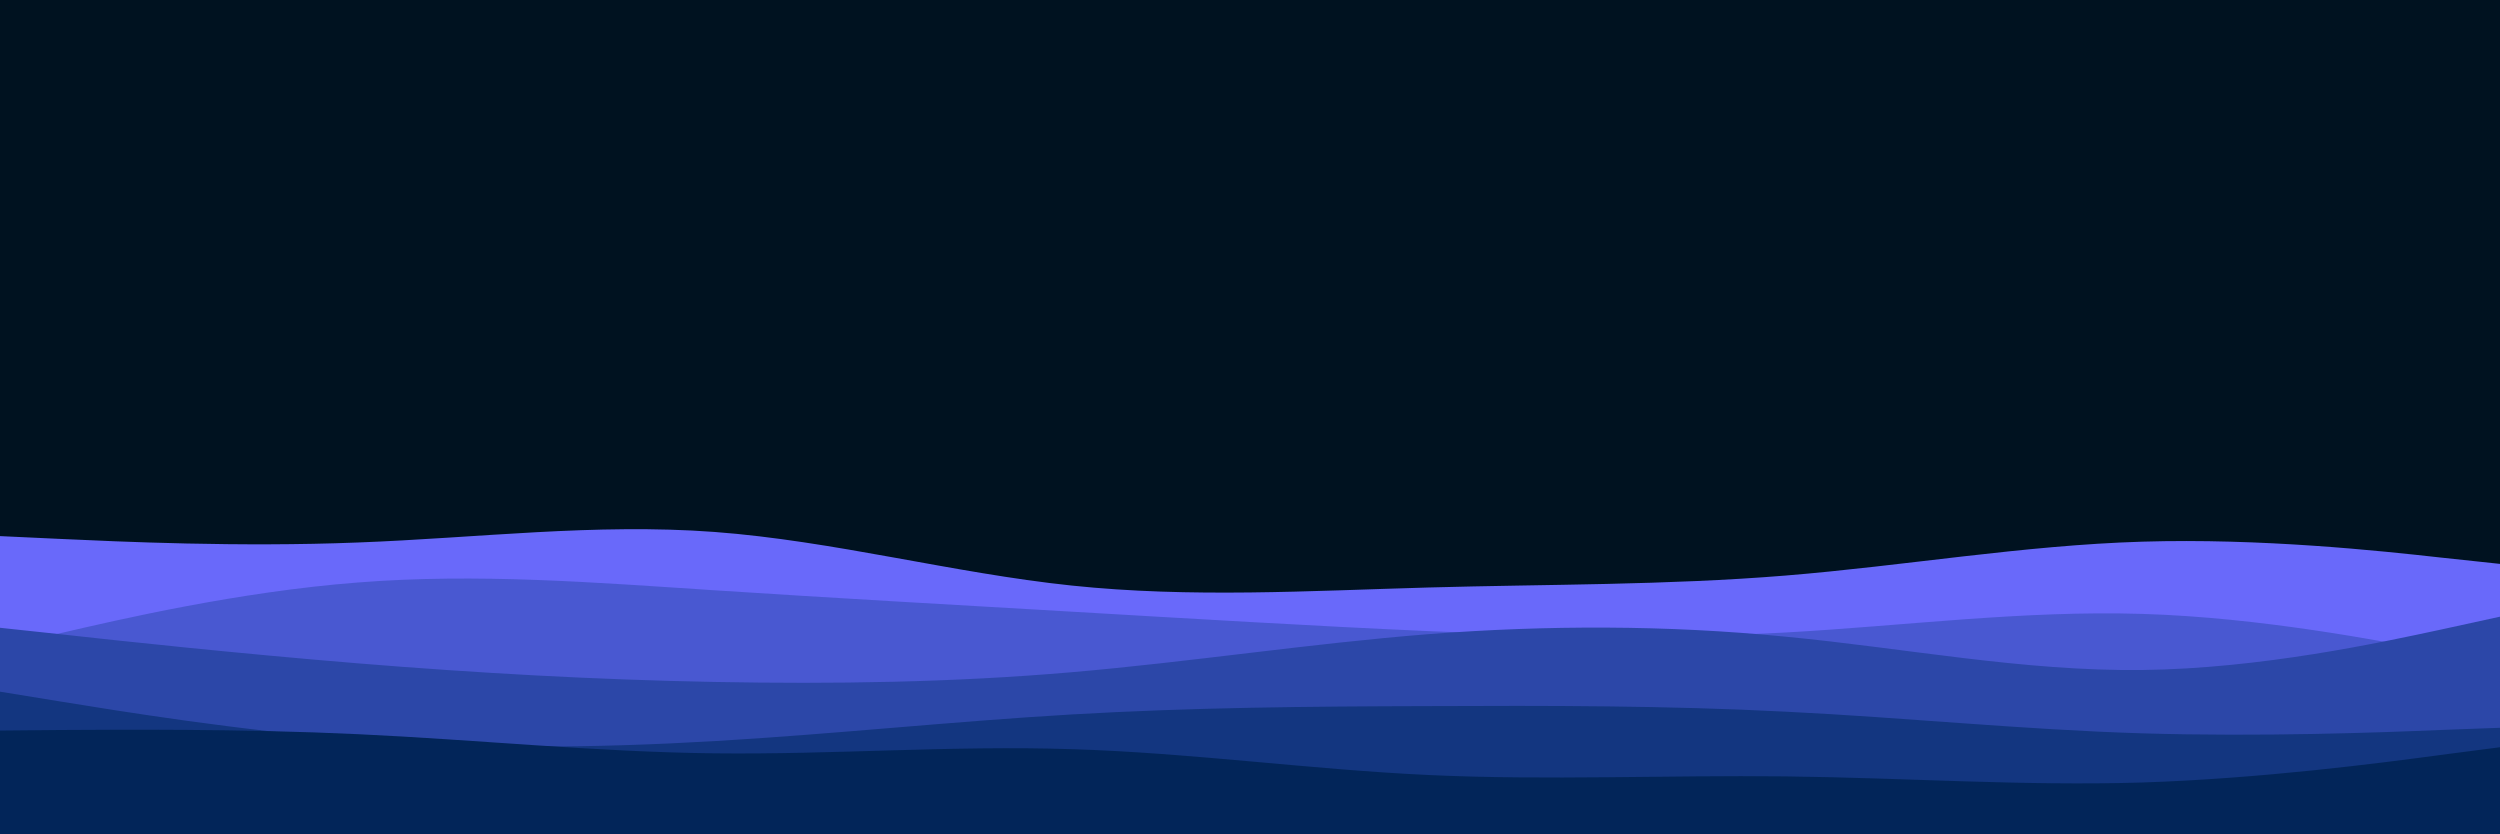
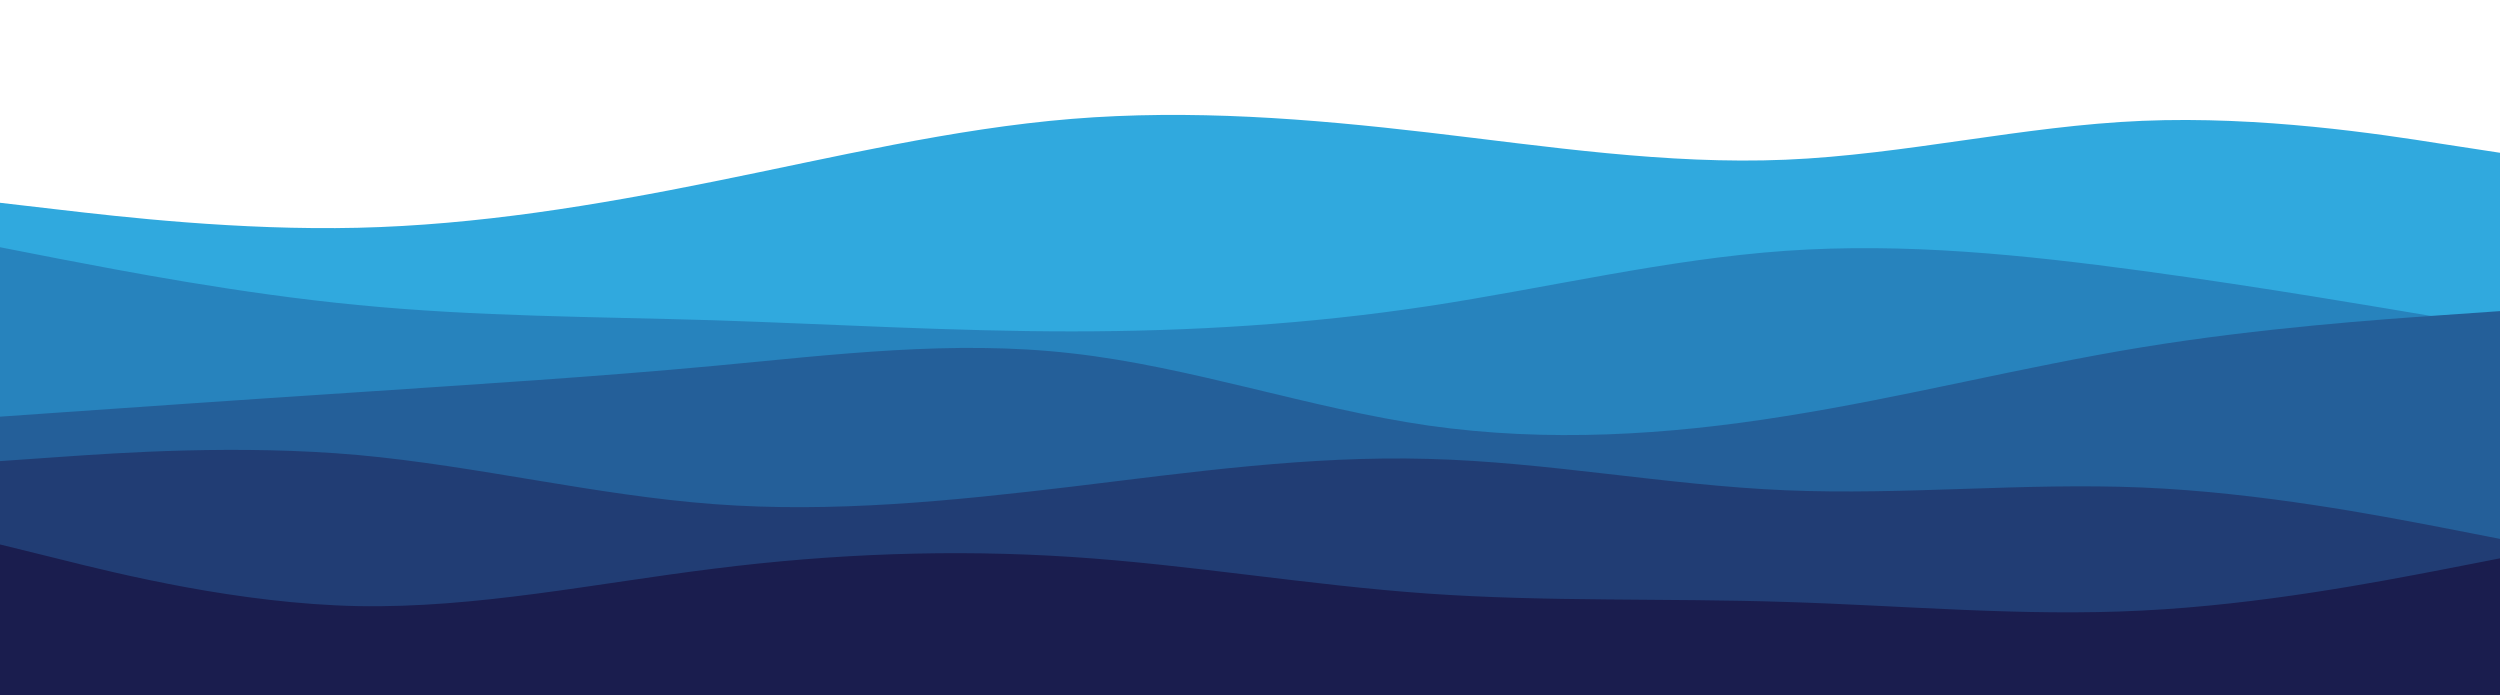
- <svg xmlns="http://www.w3.org/2000/svg" id="visual" viewBox="0 0 900 300" width="900" height="300" version="1.1">
-   <rect x="0" y="0" width="900" height="300" fill="#001220" />
-   <path d="M0 193L21.5 194C43 195 86 197 128.8 195.3C171.7 193.7 214.3 188.3 257.2 191.5C300 194.7 343 206.3 385.8 210.8C428.7 215.3 471.3 212.7 514.2 211.5C557 210.3 600 210.7 642.8 207.2C685.7 203.7 728.3 196.3 771.2 195C814 193.7 857 198.3 878.5 200.7L900 203L900 301L878.5 301C857 301 814 301 771.2 301C728.3 301 685.7 301 642.8 301C600 301 557 301 514.2 301C471.3 301 428.7 301 385.8 301C343 301 300 301 257.2 301C214.3 301 171.7 301 128.8 301C86 301 43 301 21.5 301L0 301Z" fill="#6969fa" />
-   <path d="M0 233L21.5 228C43 223 86 213 128.8 209.7C171.7 206.3 214.3 209.7 257.2 212.5C300 215.3 343 217.7 385.8 220.2C428.7 222.7 471.3 225.3 514.2 227.2C557 229 600 230 642.8 227.7C685.7 225.3 728.3 219.7 771.2 221C814 222.3 857 230.7 878.5 234.8L900 239L900 301L878.5 301C857 301 814 301 771.2 301C728.3 301 685.7 301 642.8 301C600 301 557 301 514.2 301C471.3 301 428.7 301 385.8 301C343 301 300 301 257.2 301C214.3 301 171.7 301 128.8 301C86 301 43 301 21.5 301L0 301Z" fill="#4958d1" />
-   <path d="M0 226L21.5 228.3C43 230.7 86 235.3 128.8 238.8C171.7 242.3 214.3 244.7 257.2 245.5C300 246.3 343 245.7 385.8 242C428.7 238.3 471.3 231.7 514.2 228.3C557 225 600 225 642.8 229.2C685.7 233.3 728.3 241.7 771.2 241.2C814 240.7 857 231.3 878.5 226.7L900 222L900 301L878.5 301C857 301 814 301 771.2 301C728.3 301 685.7 301 642.8 301C600 301 557 301 514.2 301C471.3 301 428.7 301 385.8 301C343 301 300 301 257.2 301C214.3 301 171.7 301 128.8 301C86 301 43 301 21.5 301L0 301Z" fill="#2c47a8" />
-   <path d="M0 249L21.5 252.5C43 256 86 263 128.8 266.3C171.7 269.7 214.3 269.3 257.2 266.8C300 264.3 343 259.7 385.8 257.2C428.7 254.7 471.3 254.3 514.2 254.2C557 254 600 254 642.8 256.2C685.7 258.3 728.3 262.7 771.2 264C814 265.3 857 263.7 878.5 262.8L900 262L900 301L878.5 301C857 301 814 301 771.2 301C728.3 301 685.7 301 642.8 301C600 301 557 301 514.2 301C471.3 301 428.7 301 385.8 301C343 301 300 301 257.2 301C214.3 301 171.7 301 128.8 301C86 301 43 301 21.5 301L0 301Z" fill="#133680" />
-   <path d="M0 263L21.5 262.8C43 262.7 86 262.3 128.8 264.3C171.7 266.3 214.3 270.7 257.2 271.2C300 271.7 343 268.3 385.8 269.7C428.7 271 471.3 277 514.2 279C557 281 600 279 642.8 279.5C685.7 280 728.3 283 771.2 281.7C814 280.3 857 274.7 878.5 271.8L900 269L900 301L878.5 301C857 301 814 301 771.2 301C728.3 301 685.7 301 642.8 301C600 301 557 301 514.2 301C471.3 301 428.7 301 385.8 301C343 301 300 301 257.2 301C214.3 301 171.7 301 128.8 301C86 301 43 301 21.5 301L0 301Z" fill="#022559" />
+ <svg xmlns="http://www.w3.org/2000/svg" id="visual" viewBox="0 0 900 250" width="900" height="250" version="1.1">
+   <path d="M0 73L21.5 75.5C43 78 86 83 128.8 82C171.7 81 214.3 74 257.2 65.3C300 56.7 343 46.3 385.8 42.8C428.7 39.3 471.3 42.7 514.2 47.7C557 52.7 600 59.3 642.8 57.5C685.7 55.7 728.3 45.3 771.2 43.5C814 41.7 857 48.3 878.5 51.7L900 55L900 251L878.5 251C857 251 814 251 771.2 251C728.3 251 685.7 251 642.8 251C600 251 557 251 514.2 251C471.3 251 428.7 251 385.8 251C343 251 300 251 257.2 251C214.3 251 171.7 251 128.8 251C86 251 43 251 21.5 251L0 251Z" fill="#30a9de" />
+   <path d="M0 89L21.5 93.2C43 97.3 86 105.7 128.8 109.8C171.7 114 214.3 114 257.2 115.3C300 116.7 343 119.3 385.8 119.3C428.7 119.3 471.3 116.7 514.2 110.2C557 103.7 600 93.3 642.8 90.3C685.7 87.3 728.3 91.7 771.2 97.5C814 103.3 857 110.7 878.5 114.3L900 118L900 251L878.5 251C857 251 814 251 771.2 251C728.3 251 685.7 251 642.8 251C600 251 557 251 514.2 251C471.3 251 428.7 251 385.8 251C343 251 300 251 257.2 251C214.3 251 171.7 251 128.8 251C86 251 43 251 21.5 251L0 251Z" fill="#2783bd" />
+   <path d="M0 150L21.5 148.5C43 147 86 144 128.8 141.2C171.7 138.3 214.3 135.7 257.2 131.7C300 127.7 343 122.3 385.8 127.2C428.7 132 471.3 147 514.2 153.2C557 159.3 600 156.7 642.8 149.8C685.7 143 728.3 132 771.2 125C814 118 857 115 878.5 113.5L900 112L900 251L878.5 251C857 251 814 251 771.2 251C728.3 251 685.7 251 642.8 251C600 251 557 251 514.2 251C471.3 251 428.7 251 385.8 251C343 251 300 251 257.2 251C214.3 251 171.7 251 128.8 251C86 251 43 251 21.5 251L0 251Z" fill="#245f99" />
+   <path d="M0 166L21.5 164.5C43 163 86 160 128.8 163.8C171.7 167.7 214.3 178.3 257.2 181.5C300 184.7 343 180.3 385.8 175.2C428.7 170 471.3 164 514.2 165.2C557 166.3 600 174.7 642.8 176.5C685.7 178.3 728.3 173.7 771.2 175.5C814 177.3 857 185.7 878.5 189.8L900 194L900 251L878.5 251C857 251 814 251 771.2 251C728.3 251 685.7 251 642.8 251C600 251 557 251 514.2 251C471.3 251 428.7 251 385.8 251C343 251 300 251 257.2 251C214.3 251 171.7 251 128.8 251C86 251 43 251 21.5 251L0 251Z" fill="#213d74" />
+   <path d="M0 196L21.5 201.3C43 206.7 86 217.3 128.8 218.2C171.7 219 214.3 210 257.2 204.7C300 199.3 343 197.7 385.8 200.5C428.7 203.3 471.3 210.7 514.2 213.7C557 216.7 600 215.3 642.8 216.7C685.7 218 728.3 222 771.2 219.8C814 217.7 857 209.3 878.5 205.2L900 201L900 251L878.5 251C857 251 814 251 771.2 251C728.3 251 685.7 251 642.8 251C600 251 557 251 514.2 251C471.3 251 428.7 251 385.8 251C343 251 300 251 257.2 251C214.3 251 171.7 251 128.8 251C86 251 43 251 21.5 251L0 251Z" fill="#1a1d4e" />
</svg>
